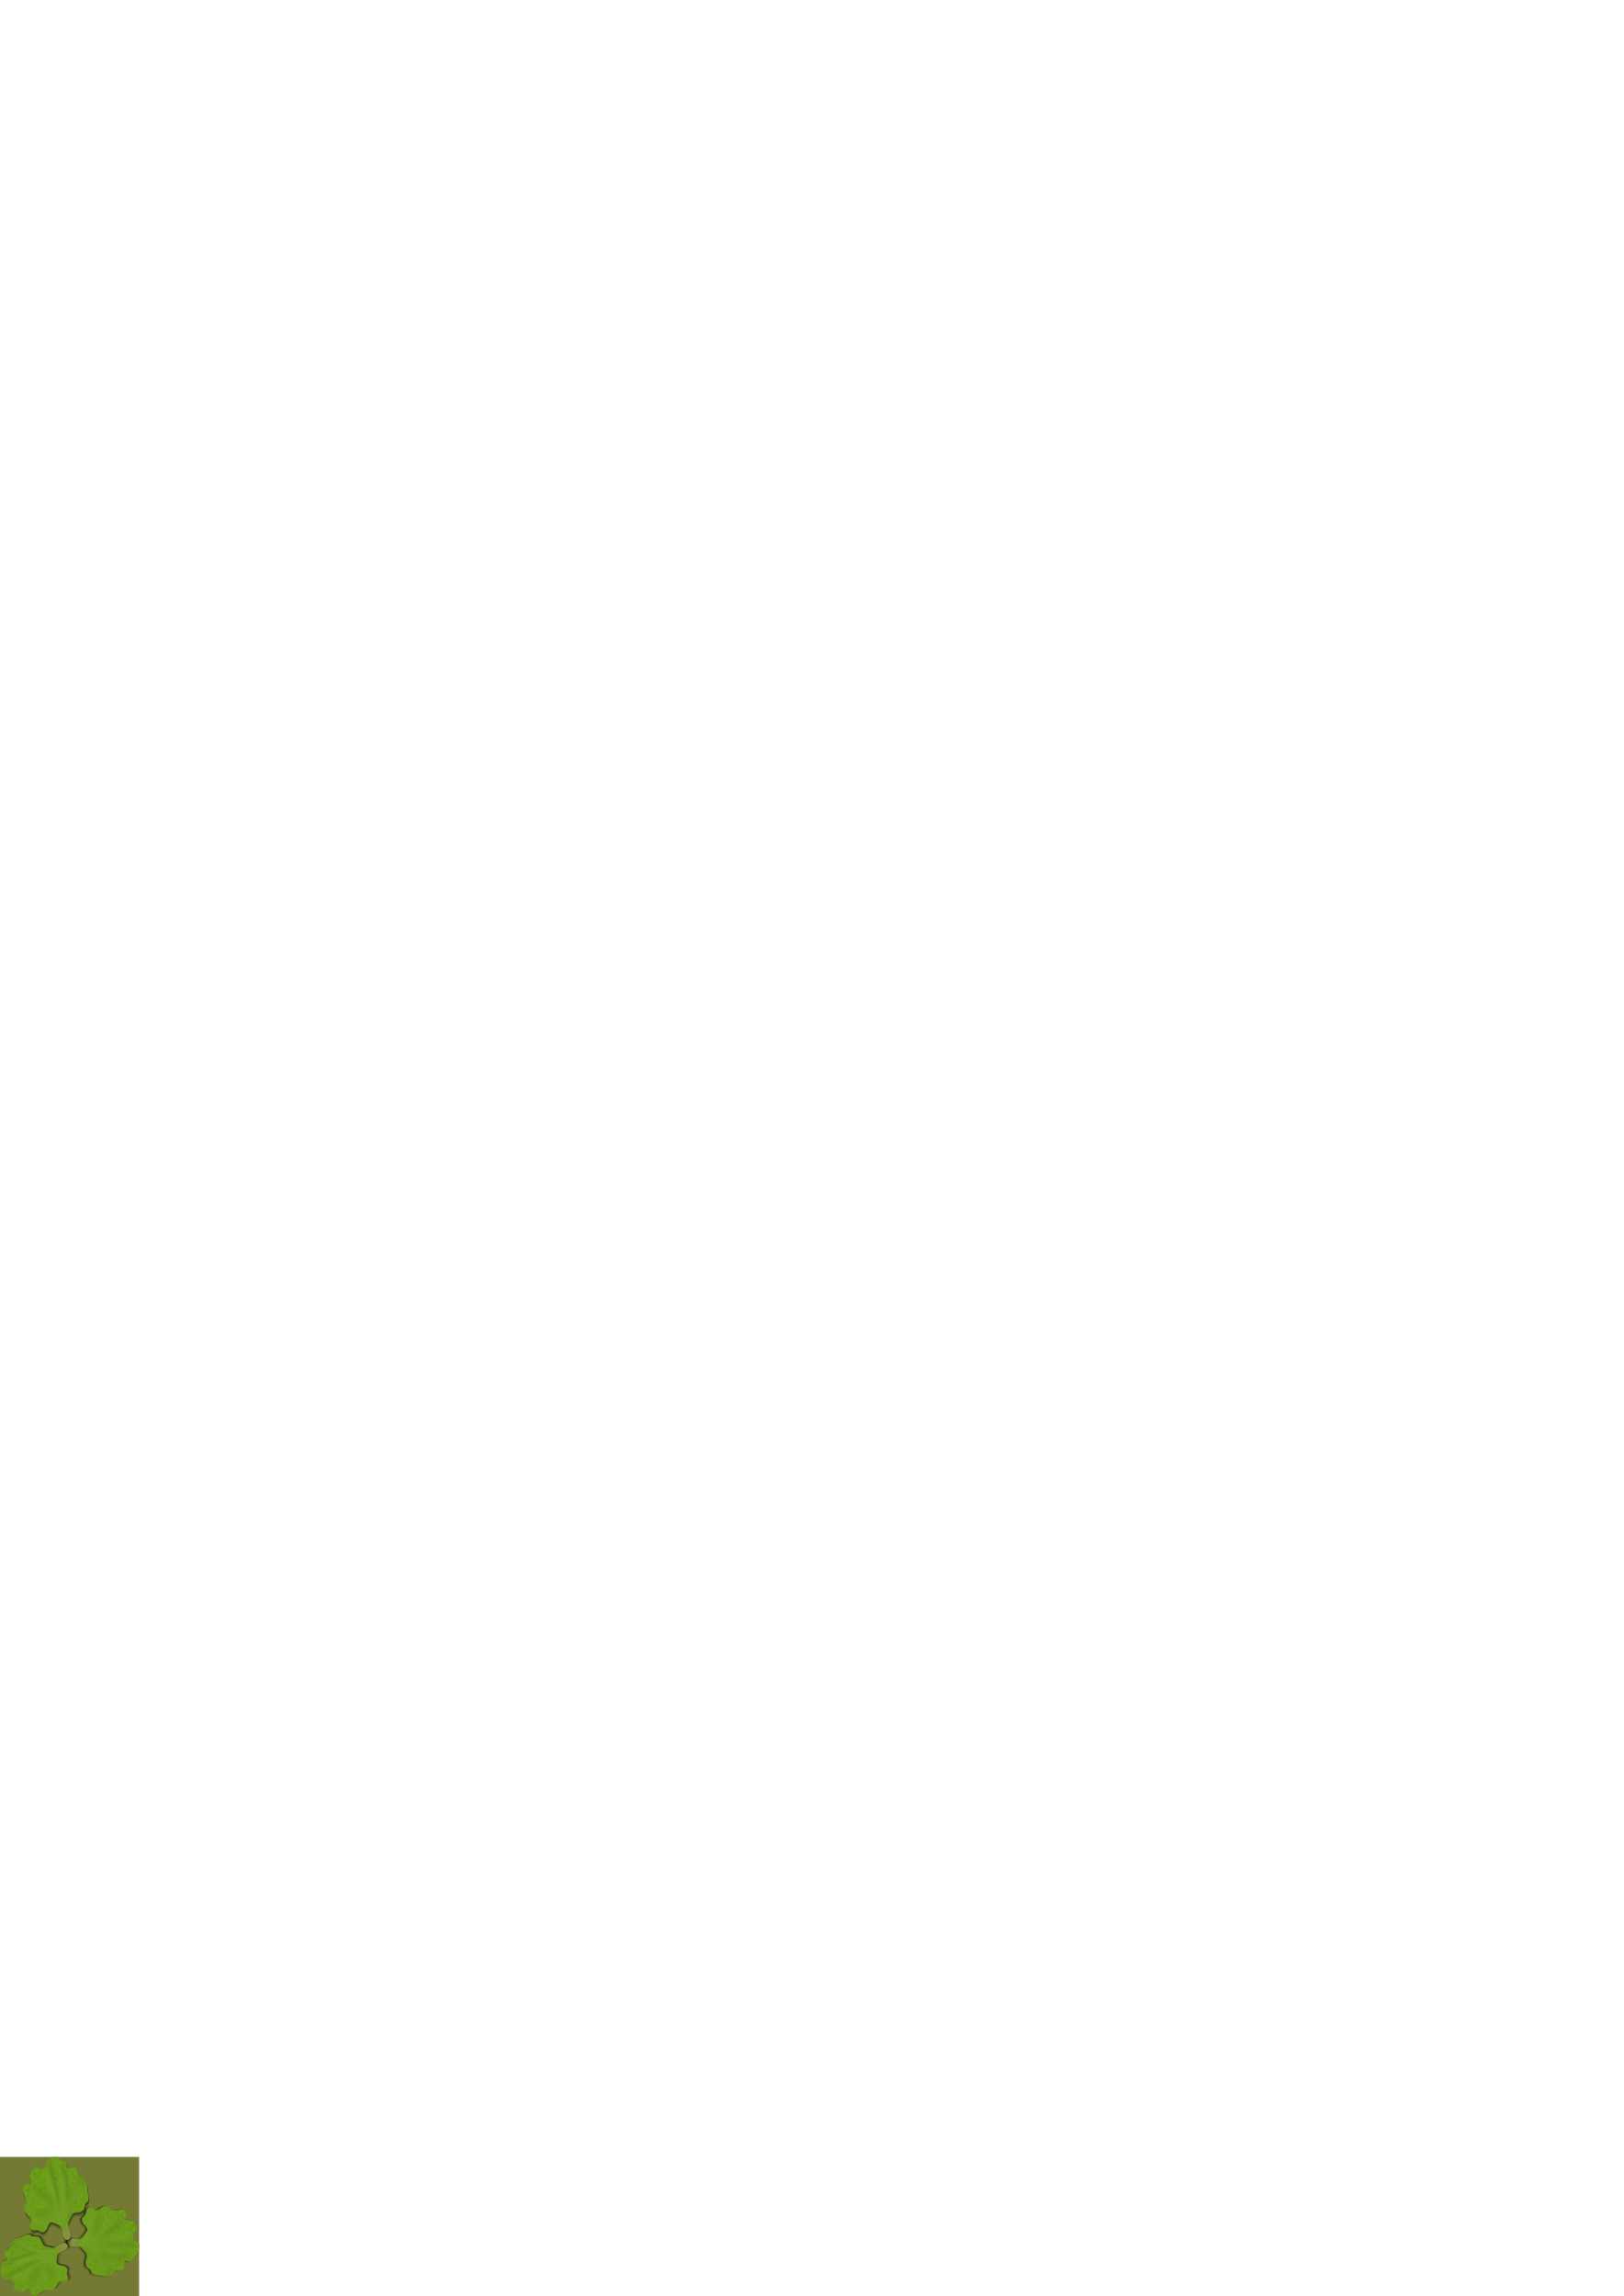
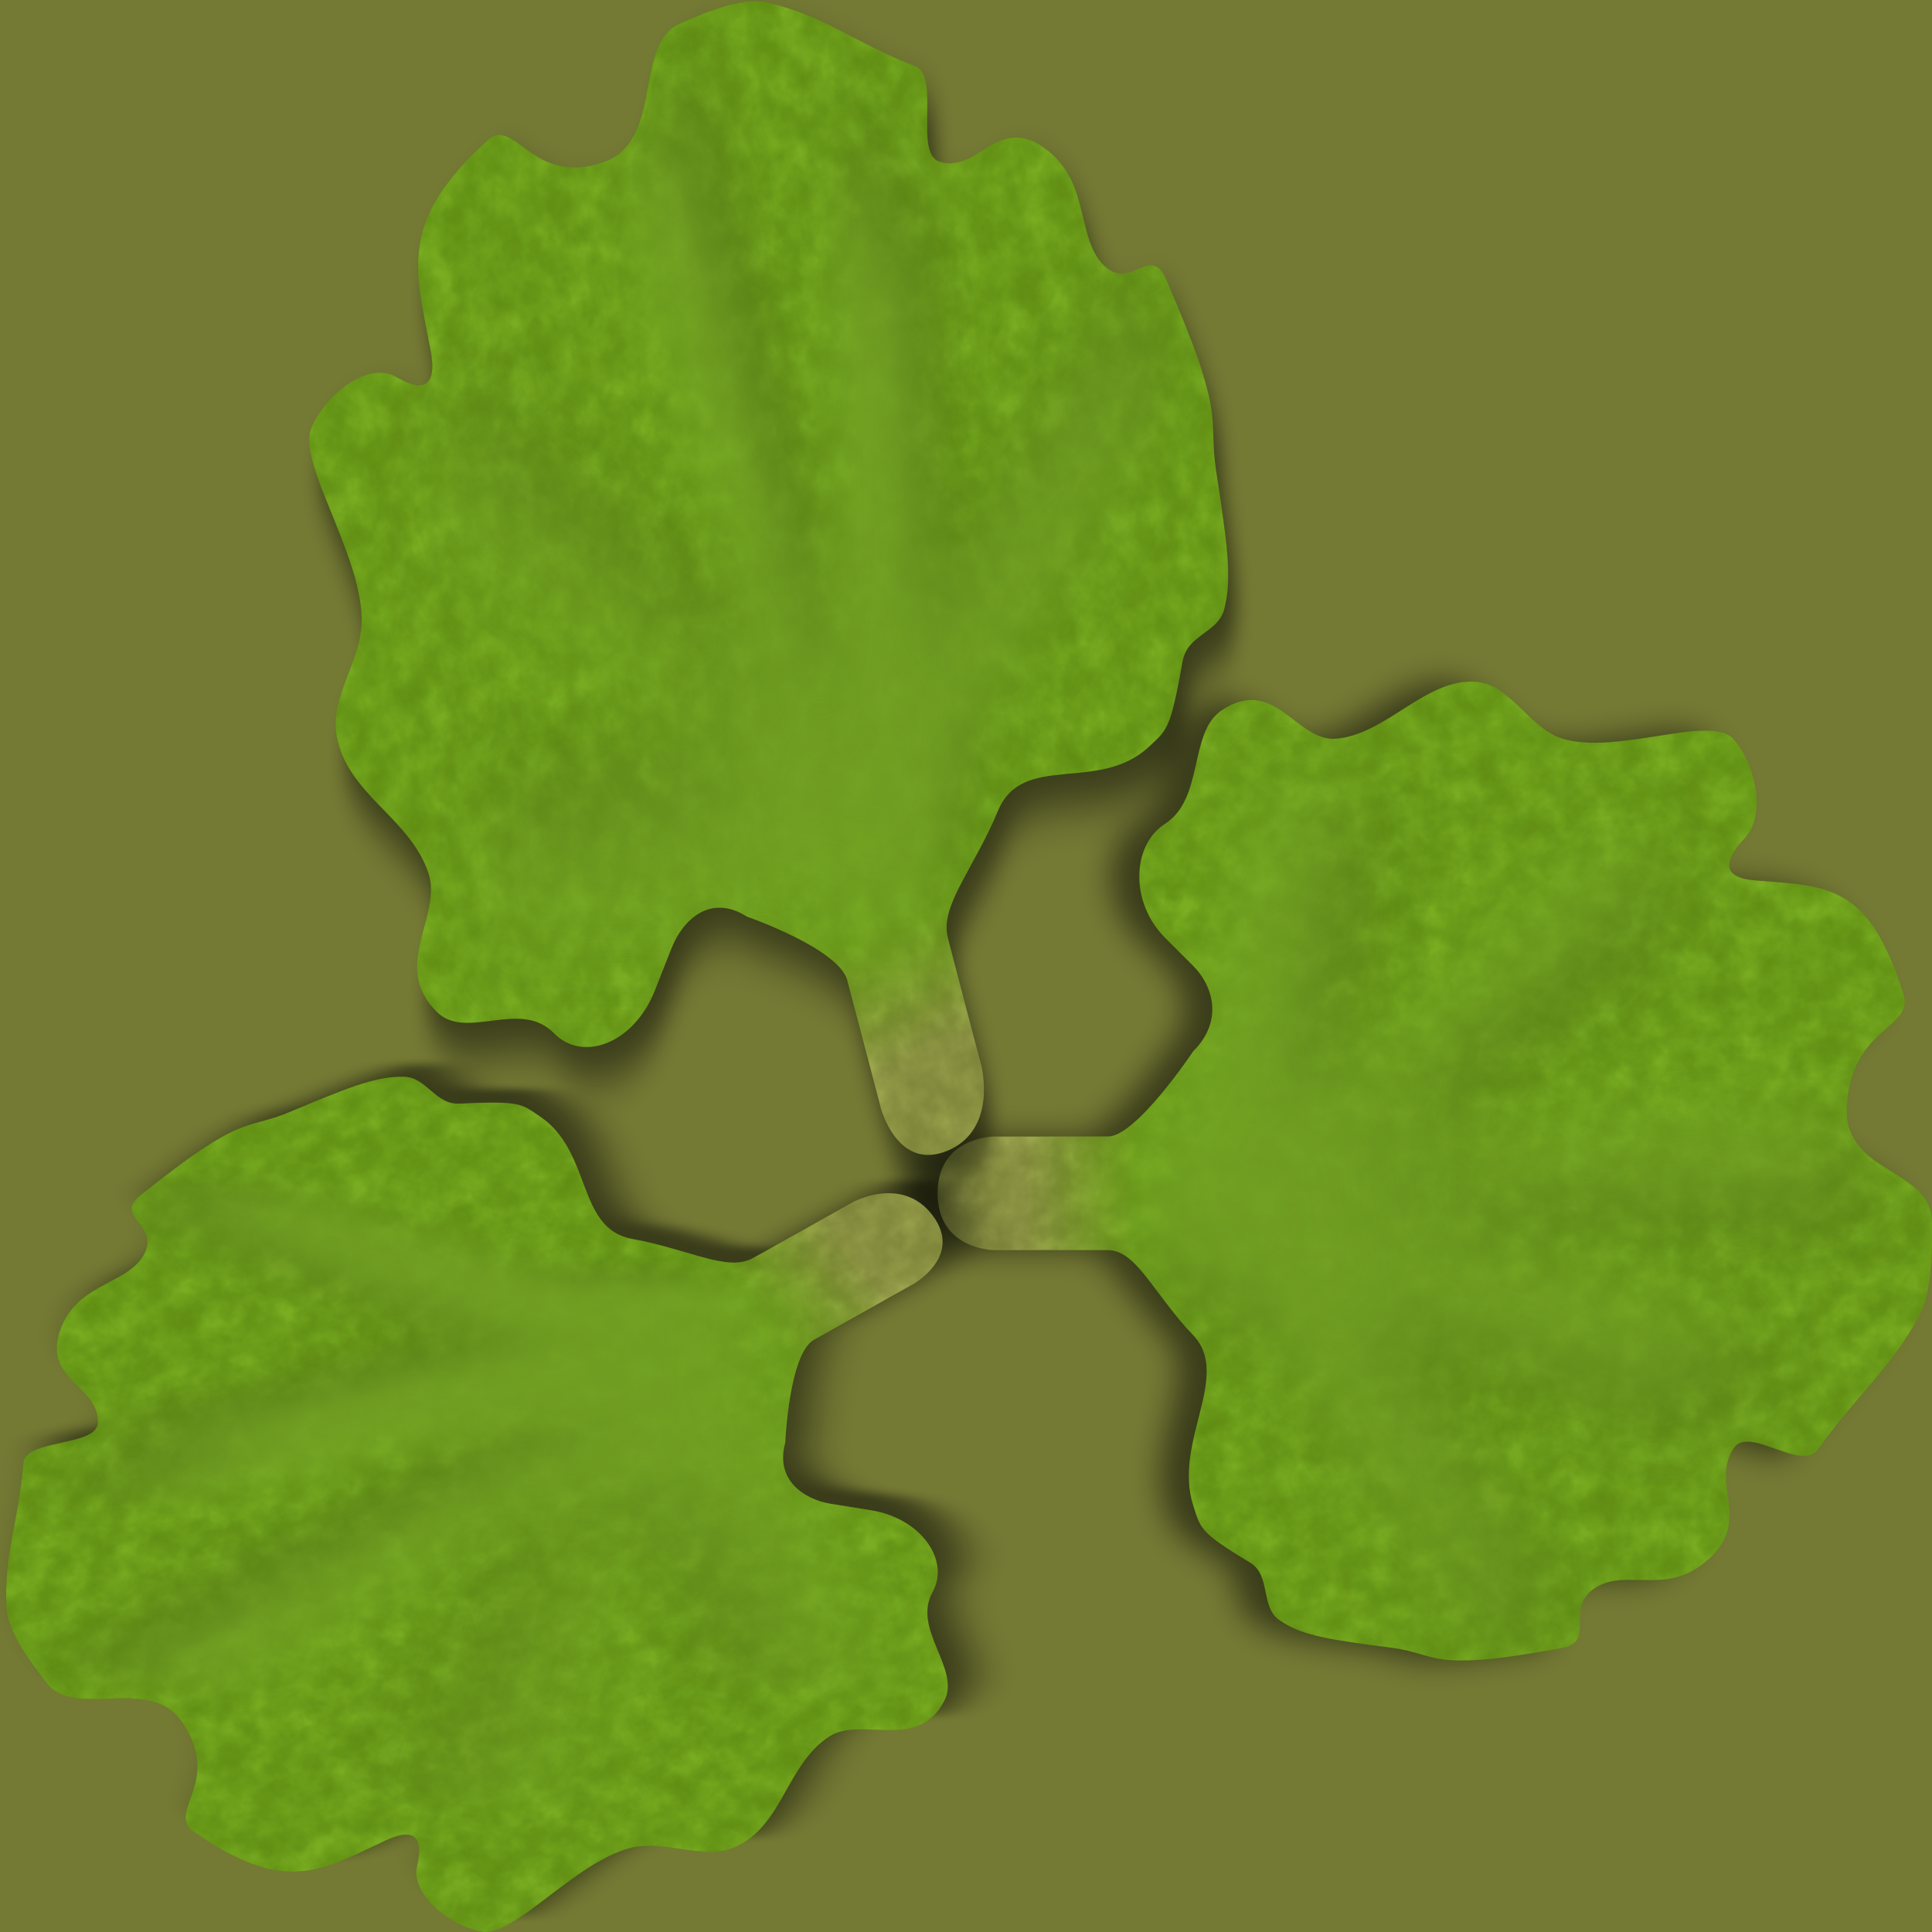
- <svg xmlns="http://www.w3.org/2000/svg" xmlns:xlink="http://www.w3.org/1999/xlink" width="210mm" height="297mm" viewBox="0 0 793.701 1122.52" version="1.1" id="svg2115">
+ <svg xmlns="http://www.w3.org/2000/svg" xmlns:xlink="http://www.w3.org/1999/xlink" width="68" height="68" viewBox="0 0 68 68" version="1.1" id="svg2115">
  <defs id="defs2109">
    <linearGradient id="leaf">
      <stop style="stop-color:#868d3c;stop-opacity:1" offset="0" id="stop848" />
      <stop style="stop-color:#679813;stop-opacity:1" offset="1" id="stop850" />
    </linearGradient>
    <clipPath clipPathUnits="userSpaceOnUse" id="clipPath1051">
      <path id="path1053" d="m 73,1078.52 h 4 c 1,0 3,-3 3,-3 1.084,-1.084 0.686,-2.314 0,-3 l -1,-1 c -1.215,-1.215 -1.187,-3.232 0,-4 1.399,-0.905 0.823,-3.216 2,-4 1.861,-1.24 2.629,1.093 4,1 1.791,-0.121 3.215,-2.186 5,-2 1.195,0.124 1.85,1.652 3,2 1.914,0.58 5.203,-0.87 6,0 0.747,0.816 1.215,2.653 0.4,3.517 -1.4,1.483 0.346,1.461 0.6,1.483 2.329,0.206 3.79,0.116 5,4 0.378,1.214 -1.89,1.163 -2,4 -0.089,2.314 2.445,2.208 3,4 0.317,1.025 0.536,2.011 0,3 -0.962,1.775 -2.725,3.2 -4,5 -0.606,0.855 -2.462,-0.886 -3,0 -0.803,1.322 0.739,2.579 -1,4 -1.48,1.21 -2.913,0.096 -4,1 -0.863,0.718 0.157,1.784 -1,2 -4.713,0.879 -4.319,0.226 -6,0 -1.987,-0.267 -3.174,-0.389 -4,-1 -0.63,-0.466 -0.272,-1.561 -1,-2 -1.791,-1.079 -1.742,-1.205 -2,-2 -0.725,-2.234 1.36,-4.574 0,-6 -1.386,-1.453 -2,-3 -3,-3 h -4 c 0,0 -2,0 -2,-2 0,-2 2,-2 2,-2 z" style="color:#000000;clip-rule:nonzero;display:inline;overflow:visible;visibility:visible;opacity:1;isolation:auto;mix-blend-mode:normal;color-interpolation:sRGB;color-interpolation-filters:linearRGB;solid-color:#000000;solid-opacity:1;vector-effect:none;fill:url(#linearGradient1055);fill-opacity:1;fill-rule:evenodd;stroke:none;stroke-width:0.05;stroke-linecap:square;stroke-linejoin:miter;stroke-miterlimit:4;stroke-dasharray:none;stroke-dashoffset:0;stroke-opacity:1;color-rendering:auto;image-rendering:auto;shape-rendering:auto;text-rendering:auto;enable-background:accumulate" />
    </clipPath>
    <linearGradient xlink:href="#leaf" id="linearGradient1055" gradientUnits="userSpaceOnUse" x1="74" y1="1080.52" x2="78" y2="1080.52" />
    <filter style="color-interpolation-filters:sRGB" id="filter1073" x="-0.127" width="1.253" y="-0.11" height="1.22">
      <feGaussianBlur stdDeviation="1.372" id="feGaussianBlur1075" />
    </filter>
-     <filter style="color-interpolation-filters:sRGB;" id="filter1091">
+     <filter style="color-interpolation-filters:sRGB" id="filter1091" x="0" y="0" width="1" height="1">
      <feTurbulence type="fractalNoise" numOctaves="5" baseFrequency="1" seed="0" result="result0" id="feTurbulence1079" />
      <feConvolveMatrix kernelMatrix="-2 0 -2 0 -10 0 -2 0 -2 " order="3 3" result="result5" id="feConvolveMatrix1081" />
      <feColorMatrix result="result4" values="0" type="saturate" in="result5" id="feColorMatrix1083" />
-       <feComposite in2="result4" in="SourceGraphic" operator="arithmetic" k1="1.5" k2="0.5" k3="0.5" result="result2" id="feComposite1085" />
+       <feComposite in2="result4" in="SourceGraphic" operator="arithmetic" k1="1.5" k2="0.5" k3="0.5" result="result2" id="feComposite1085" k4="0" />
      <feBlend result="result6" in2="result4" mode="normal" id="feBlend1087" />
      <feComposite in2="SourceGraphic" in="result6" operator="in" result="result3" id="feComposite1089" />
    </filter>
    <clipPath clipPathUnits="userSpaceOnUse" id="clipPath1095">
      <use x="0" y="0" xlink:href="#path1008" id="use1097" width="100%" height="100%" />
    </clipPath>
    <linearGradient xlink:href="#leaf" id="linearGradient1113" gradientUnits="userSpaceOnUse" x1="74" y1="1080.52" x2="78" y2="1080.52" />
    <filter style="color-interpolation-filters:sRGB" id="filter1195" x="-0.036" width="1.071" y="-0.036" height="1.073">
      <feGaussianBlur stdDeviation="0.521" id="feGaussianBlur1197" />
    </filter>
  </defs>
-   <g id="layer1" style="display:inline">
-     <g transform="translate(-0.09374376,102.1575)" style="display:inline;opacity:1" id="g4760">
+   <g id="layer1" style="display:inline" transform="translate(0,-1054.52)">
+     <g transform="translate(0,2.157517)" style="display:inline;opacity:1" id="g4760">
      <ellipse ry="3.5" rx="3.203" cy="1036.362" cx="-6.703" id="path3782" style="display:inline;fill:#c99379;fill-opacity:1;stroke:none" />
      <circle r="15" cy="1036.362" cx="-16" id="path3770" style="display:inline;fill:none;stroke:#00ffff;stroke-width:2;stroke-miterlimit:4;stroke-dasharray:none;stroke-opacity:1" />
      <circle r="9.5" cy="1036.362" cx="-18" id="path3780" style="display:inline;fill:#d5b284;fill-opacity:1;stroke:none" />
      <path id="path3824" d="m -12,1034.862 v -6 h 2 v 6 z" style="display:inline;fill:#000000;fill-opacity:1;stroke:none" />
      <path id="path3824-4" d="m -12,1043.862 v -6 h 2 v 6 z" style="display:inline;fill:#000000;fill-opacity:1;stroke:none" />
    </g>
    <rect style="color:#000000;clip-rule:nonzero;display:inline;overflow:visible;visibility:visible;opacity:1;isolation:auto;mix-blend-mode:normal;color-interpolation:sRGB;color-interpolation-filters:linearRGB;solid-color:#000000;solid-opacity:1;vector-effect:none;fill:#747934;fill-opacity:1;fill-rule:evenodd;stroke:none;stroke-width:0.05;stroke-linecap:square;stroke-linejoin:miter;stroke-miterlimit:4;stroke-dasharray:none;stroke-dashoffset:0;stroke-opacity:1;color-rendering:auto;image-rendering:auto;shape-rendering:auto;text-rendering:auto;enable-background:accumulate" id="rect1115" width="68" height="68" x="0" y="1054.52" />
  </g>
-   <g id="layer2" style="display:inline;opacity:1">
+   <g id="layer2" style="display:inline;opacity:1" transform="translate(0,-1054.52)">
    <g id="g1105" transform="translate(-38,16.00001)">
      <path style="color:#000000;clip-rule:nonzero;display:inline;overflow:visible;visibility:visible;opacity:0.5;isolation:auto;mix-blend-mode:normal;color-interpolation:sRGB;color-interpolation-filters:linearRGB;solid-color:#000000;solid-opacity:1;vector-effect:none;fill:#000000;fill-opacity:1;fill-rule:evenodd;stroke:none;stroke-width:0.05;stroke-linecap:square;stroke-linejoin:miter;stroke-miterlimit:4;stroke-dasharray:none;stroke-dashoffset:0;stroke-opacity:1;filter:url(#filter1195);color-rendering:auto;image-rendering:auto;shape-rendering:auto;text-rendering:auto;enable-background:accumulate" d="m 72,1078.52 h 4 c 1,0 3,-3 3,-3 1.084,-1.084 0.686,-2.314 0,-3 l -1,-1 c -1.215,-1.215 -1.187,-3.232 0,-4 1.399,-0.905 0.823,-3.216 2,-4 1.861,-1.24 2.629,1.093 4,1 1.791,-0.121 3.215,-2.186 5,-2 1.195,0.124 1.85,1.652 3,2 1.914,0.58 5.203,-0.87 6,0 0.747,0.816 1.215,2.653 0.4,3.517 -1.4,1.483 0.346,1.461 0.6,1.483 2.329,0.206 3.79,0.116 5,4 0.378,1.214 -1.89,1.163 -2,4 -0.089,2.314 3,2.124 3,4 0,1 0.05,2.392 -0.486,3.38 -0.962,1.775 -2.239,2.82 -3.514,4.62 -0.606,0.855 -2.462,-0.886 -3,0 -0.803,1.322 0.739,2.579 -1,4 -1.48,1.21 -2.913,0.096 -4,1 -0.863,0.718 0.157,1.784 -1,2 -4.713,0.879 -4.319,0.226 -6,0 -1.987,-0.267 -3.174,-0.389 -4,-1 -0.63,-0.466 -0.272,-1.561 -1,-2 -1.791,-1.079 -1.742,-1.205 -2,-2 -0.725,-2.234 1.36,-4.574 0,-6 -1.386,-1.453 -2,-3 -3,-3 h -4 c 0,0 -2,0 -2,-2 0,-2 2,-2 2,-2 z" id="use1119" />
      <path id="path1008" d="m 73,1078.52 h 4 c 1,0 3,-3 3,-3 1.084,-1.084 0.686,-2.314 0,-3 l -1,-1 c -1.215,-1.215 -1.187,-3.232 0,-4 1.399,-0.905 0.823,-3.216 2,-4 1.861,-1.24 2.629,1.093 4,1 1.791,-0.121 3.215,-2.186 5,-2 1.195,0.124 1.85,1.652 3,2 1.914,0.58 5.203,-0.87 6,0 0.747,0.816 1.215,2.653 0.4,3.517 -1.4,1.483 0.346,1.461 0.6,1.483 2.329,0.206 3.79,0.116 5,4 0.378,1.214 -1.89,1.163 -2,4 -0.089,2.314 3,2.124 3,4 0,1 0.05,2.392 -0.486,3.38 -0.962,1.775 -2.239,2.82 -3.514,4.62 -0.606,0.855 -2.462,-0.886 -3,0 -0.803,1.322 0.739,2.579 -1,4 -1.48,1.21 -2.913,0.096 -4,1 -0.863,0.718 0.157,1.784 -1,2 -4.713,0.879 -4.319,0.226 -6,0 -1.987,-0.267 -3.174,-0.389 -4,-1 -0.63,-0.466 -0.272,-1.561 -1,-2 -1.791,-1.079 -1.742,-1.205 -2,-2 -0.725,-2.234 1.36,-4.574 0,-6 -1.386,-1.453 -2,-3 -3,-3 h -4 c 0,0 -2,0 -2,-2 0,-2 2,-2 2,-2 z" style="color:#000000;clip-rule:nonzero;display:inline;overflow:visible;visibility:visible;opacity:1;isolation:auto;mix-blend-mode:normal;color-interpolation:sRGB;color-interpolation-filters:linearRGB;solid-color:#000000;solid-opacity:1;vector-effect:none;fill:url(#linearGradient1113);fill-opacity:1;fill-rule:evenodd;stroke:none;stroke-width:0.05;stroke-linecap:square;stroke-linejoin:miter;stroke-miterlimit:4;stroke-dasharray:none;stroke-dashoffset:0;stroke-opacity:1;color-rendering:auto;image-rendering:auto;shape-rendering:auto;text-rendering:auto;enable-background:accumulate" />
      <use clip-path="url(#clipPath1095)" style="opacity:0.2;filter:url(#filter1091)" id="use1077" xlink:href="#path1008" y="0" x="0" width="100%" height="100%" />
      <path style="color:#000000;clip-rule:nonzero;display:inline;overflow:visible;visibility:visible;opacity:0.6;isolation:auto;mix-blend-mode:normal;color-interpolation:sRGB;color-interpolation-filters:linearRGB;solid-color:#000000;solid-opacity:1;vector-effect:none;fill:#476516;fill-opacity:1;fill-rule:evenodd;stroke:none;stroke-width:0.05;stroke-linecap:square;stroke-linejoin:miter;stroke-miterlimit:4;stroke-dasharray:none;stroke-dashoffset:0;stroke-opacity:1;filter:url(#filter1073);color-rendering:auto;image-rendering:auto;shape-rendering:auto;text-rendering:auto;enable-background:accumulate" d="m 80,1078.52 -2,3 2,3 3,1 8,11 2,-1 -6,-10 10,3 4,-2 -15,-5 h 18 l -1,-3 -16,1 10,-9 -1,-2 -11,10 1,-11 -2,-1 z" id="path1099" clip-path="url(#clipPath1051)" />
      <path clip-path="url(#clipPath1051)" id="path1037" d="m 79,1077.52 -2,3 2,3 3,1 8,11 2,-1 -6,-10 10,3 4,-2 -15,-5 h 18 l -1,-3 -16,1 10,-9 -1,-2 -11,10 1,-11 -2,-1 z" style="color:#000000;clip-rule:nonzero;display:inline;overflow:visible;visibility:visible;opacity:0.6;isolation:auto;mix-blend-mode:normal;color-interpolation:sRGB;color-interpolation-filters:linearRGB;solid-color:#000000;solid-opacity:1;vector-effect:none;fill:#81b528;fill-opacity:1;fill-rule:evenodd;stroke:none;stroke-width:0.05;stroke-linecap:square;stroke-linejoin:miter;stroke-miterlimit:4;stroke-dasharray:none;stroke-dashoffset:0;stroke-opacity:1;filter:url(#filter1073);color-rendering:auto;image-rendering:auto;shape-rendering:auto;text-rendering:auto;enable-background:accumulate" />
    </g>
    <use x="0" y="0" xlink:href="#g1105" id="use1107" transform="matrix(-0.2942466,-1.122917,0.884572,-0.3735306,-926.8829,1541.658)" width="100%" height="100%" />
    <use x="0" y="0" xlink:href="#g1105" id="use1109" transform="matrix(-0.8759285,0.490235,-0.5391095,-0.7175047,652.8752,1867.879)" width="100%" height="100%" style="display:inline" />
  </g>
</svg>
